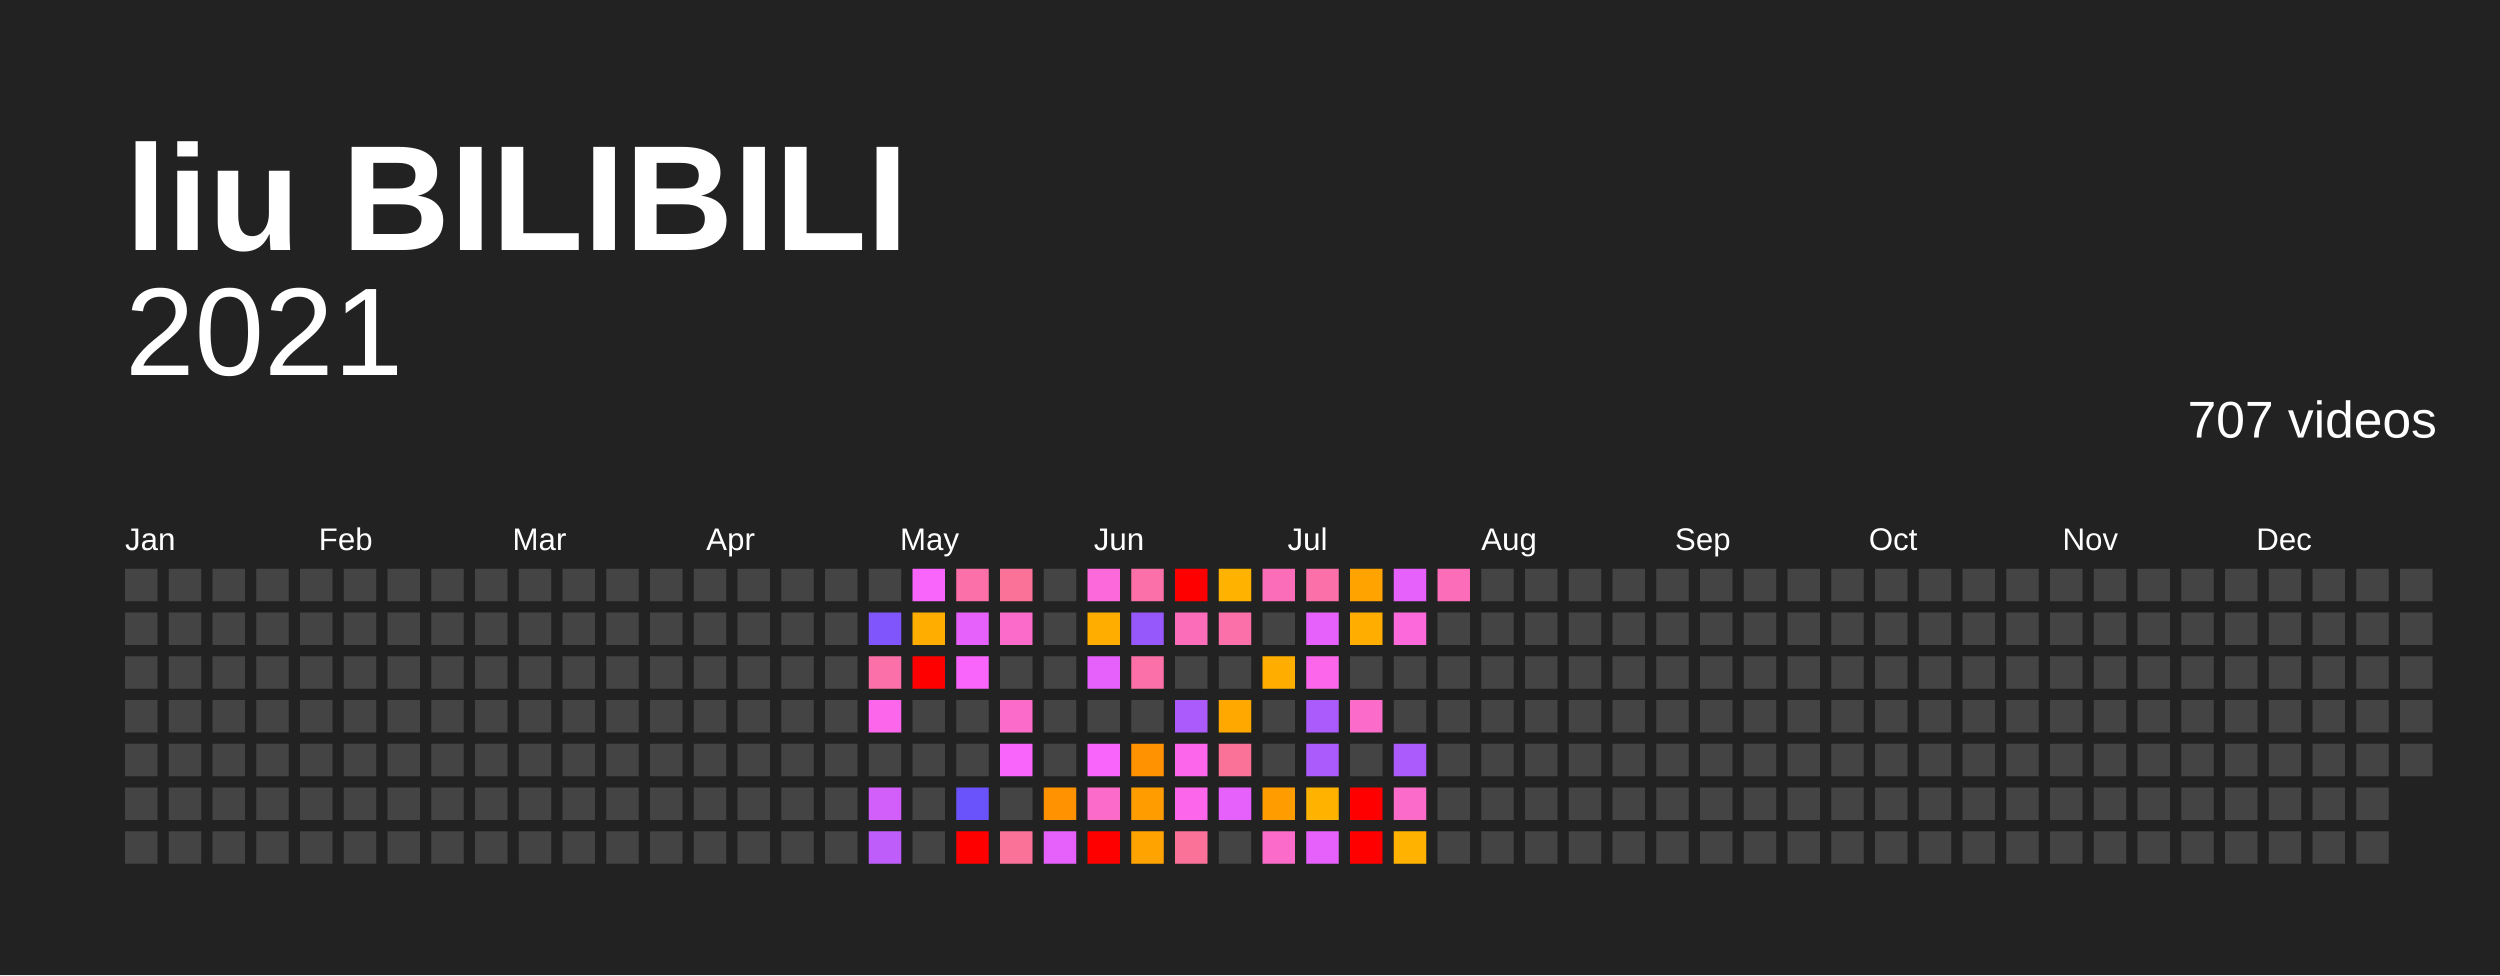
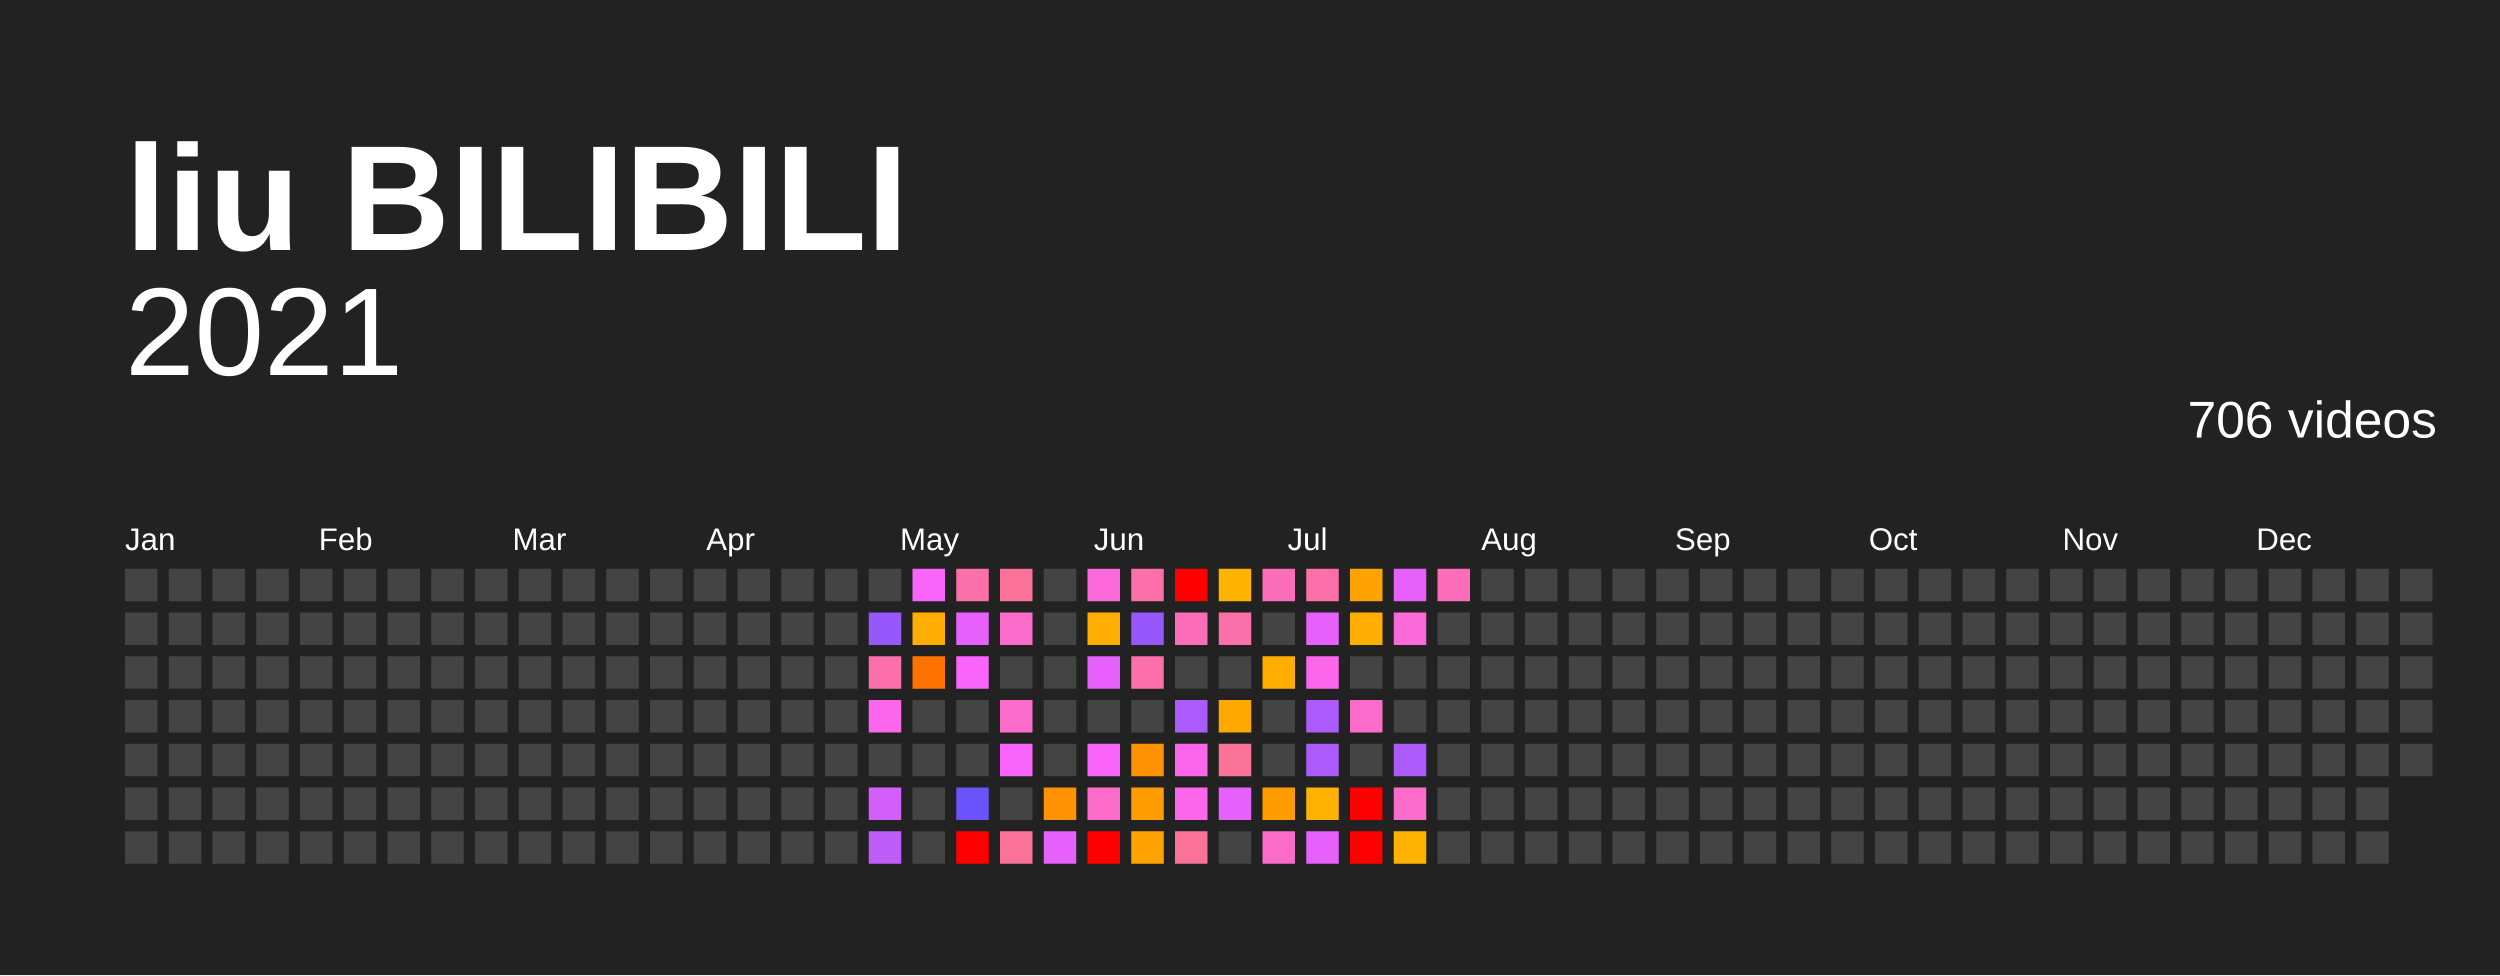
<svg xmlns="http://www.w3.org/2000/svg" baseProfile="full" height="78mm" version="1.1" viewBox="0,0,200,78" width="200mm">
  <defs />
  <rect fill="#222222" height="78" width="200" x="0" y="0" />
  <text fill="#FFFFFF" style="font-size:12px; font-family:Arial; font-weight:bold;" x="10" y="20">liu BILIBILI</text>
  <text alignment-baseline="hanging" fill="#FFFFFF" style="font-size:10.0px; font-family:Arial;" x="10" y="30">2021</text>
-   <text alignment-baseline="hanging" fill="#FFFFFF" style="font-size:4.125px; font-family:Arial;" x="175" y="35">707 videos</text>
+   <text alignment-baseline="hanging" fill="#FFFFFF" style="font-size:4.125px; font-family:Arial;" x="175" y="35">706 videos</text>
  <text fill="#FFFFFF" style="font-size:2.5px; font-family:Arial" x="10.0" y="44">Jan</text>
  <text fill="#FFFFFF" style="font-size:2.5px; font-family:Arial" x="25.5" y="44">Feb</text>
  <text fill="#FFFFFF" style="font-size:2.5px; font-family:Arial" x="41.0" y="44">Mar</text>
  <text fill="#FFFFFF" style="font-size:2.5px; font-family:Arial" x="56.5" y="44">Apr</text>
  <text fill="#FFFFFF" style="font-size:2.5px; font-family:Arial" x="72.0" y="44">May</text>
  <text fill="#FFFFFF" style="font-size:2.5px; font-family:Arial" x="87.5" y="44">Jun</text>
  <text fill="#FFFFFF" style="font-size:2.5px; font-family:Arial" x="103.0" y="44">Jul</text>
  <text fill="#FFFFFF" style="font-size:2.5px; font-family:Arial" x="118.5" y="44">Aug</text>
  <text fill="#FFFFFF" style="font-size:2.5px; font-family:Arial" x="134.0" y="44">Sep</text>
  <text fill="#FFFFFF" style="font-size:2.5px; font-family:Arial" x="149.5" y="44">Oct</text>
  <text fill="#FFFFFF" style="font-size:2.5px; font-family:Arial" x="165.0" y="44">Nov</text>
  <text fill="#FFFFFF" style="font-size:2.5px; font-family:Arial" x="180.5" y="44">Dec</text>
  <rect fill="#444444" height="2.6" width="2.6" x="10.0" y="45.5" />
  <rect fill="#444444" height="2.6" width="2.6" x="10.0" y="49.0" />
  <rect fill="#444444" height="2.6" width="2.6" x="10.0" y="52.5" />
  <rect fill="#444444" height="2.6" width="2.6" x="10.0" y="56.0" />
  <rect fill="#444444" height="2.6" width="2.6" x="10.0" y="59.5" />
  <rect fill="#444444" height="2.6" width="2.6" x="10.0" y="63.0" />
  <rect fill="#444444" height="2.6" width="2.6" x="10.0" y="66.5" />
  <rect fill="#444444" height="2.6" width="2.6" x="13.5" y="45.5" />
  <rect fill="#444444" height="2.6" width="2.6" x="13.5" y="49.0" />
  <rect fill="#444444" height="2.6" width="2.6" x="13.5" y="52.5" />
  <rect fill="#444444" height="2.6" width="2.6" x="13.5" y="56.0" />
  <rect fill="#444444" height="2.6" width="2.6" x="13.5" y="59.5" />
  <rect fill="#444444" height="2.6" width="2.6" x="13.5" y="63.0" />
  <rect fill="#444444" height="2.6" width="2.6" x="13.5" y="66.5" />
  <rect fill="#444444" height="2.6" width="2.6" x="17.0" y="45.5" />
  <rect fill="#444444" height="2.6" width="2.6" x="17.0" y="49.0" />
  <rect fill="#444444" height="2.6" width="2.6" x="17.0" y="52.5" />
  <rect fill="#444444" height="2.6" width="2.6" x="17.0" y="56.0" />
  <rect fill="#444444" height="2.6" width="2.6" x="17.0" y="59.5" />
  <rect fill="#444444" height="2.6" width="2.6" x="17.0" y="63.0" />
  <rect fill="#444444" height="2.6" width="2.6" x="17.0" y="66.5" />
  <rect fill="#444444" height="2.6" width="2.6" x="20.5" y="45.5" />
  <rect fill="#444444" height="2.6" width="2.6" x="20.5" y="49.0" />
  <rect fill="#444444" height="2.6" width="2.6" x="20.5" y="52.5" />
  <rect fill="#444444" height="2.6" width="2.6" x="20.5" y="56.0" />
  <rect fill="#444444" height="2.6" width="2.6" x="20.5" y="59.5" />
  <rect fill="#444444" height="2.6" width="2.6" x="20.5" y="63.0" />
  <rect fill="#444444" height="2.6" width="2.6" x="20.5" y="66.5" />
  <rect fill="#444444" height="2.6" width="2.6" x="24.0" y="45.5" />
  <rect fill="#444444" height="2.6" width="2.6" x="24.0" y="49.0" />
  <rect fill="#444444" height="2.6" width="2.6" x="24.0" y="52.5" />
  <rect fill="#444444" height="2.6" width="2.6" x="24.0" y="56.0" />
  <rect fill="#444444" height="2.6" width="2.6" x="24.0" y="59.5" />
  <rect fill="#444444" height="2.6" width="2.6" x="24.0" y="63.0" />
  <rect fill="#444444" height="2.6" width="2.6" x="24.0" y="66.5" />
  <rect fill="#444444" height="2.6" width="2.6" x="27.5" y="45.5" />
  <rect fill="#444444" height="2.6" width="2.6" x="27.5" y="49.0" />
  <rect fill="#444444" height="2.6" width="2.6" x="27.5" y="52.5" />
  <rect fill="#444444" height="2.6" width="2.6" x="27.5" y="56.0" />
  <rect fill="#444444" height="2.6" width="2.6" x="27.5" y="59.5" />
  <rect fill="#444444" height="2.6" width="2.6" x="27.5" y="63.0" />
  <rect fill="#444444" height="2.6" width="2.6" x="27.5" y="66.5" />
  <rect fill="#444444" height="2.6" width="2.6" x="31.0" y="45.5" />
  <rect fill="#444444" height="2.6" width="2.6" x="31.0" y="49.0" />
  <rect fill="#444444" height="2.6" width="2.6" x="31.0" y="52.5" />
  <rect fill="#444444" height="2.6" width="2.6" x="31.0" y="56.0" />
  <rect fill="#444444" height="2.6" width="2.6" x="31.0" y="59.5" />
  <rect fill="#444444" height="2.6" width="2.6" x="31.0" y="63.0" />
  <rect fill="#444444" height="2.6" width="2.6" x="31.0" y="66.5" />
  <rect fill="#444444" height="2.6" width="2.6" x="34.5" y="45.5" />
  <rect fill="#444444" height="2.6" width="2.6" x="34.5" y="49.0" />
  <rect fill="#444444" height="2.6" width="2.6" x="34.5" y="52.5" />
  <rect fill="#444444" height="2.6" width="2.6" x="34.5" y="56.0" />
  <rect fill="#444444" height="2.6" width="2.6" x="34.5" y="59.5" />
  <rect fill="#444444" height="2.6" width="2.6" x="34.5" y="63.0" />
  <rect fill="#444444" height="2.6" width="2.6" x="34.5" y="66.5" />
  <rect fill="#444444" height="2.6" width="2.6" x="38.0" y="45.5" />
  <rect fill="#444444" height="2.6" width="2.6" x="38.0" y="49.0" />
  <rect fill="#444444" height="2.6" width="2.6" x="38.0" y="52.5" />
  <rect fill="#444444" height="2.6" width="2.6" x="38.0" y="56.0" />
  <rect fill="#444444" height="2.6" width="2.6" x="38.0" y="59.5" />
  <rect fill="#444444" height="2.6" width="2.6" x="38.0" y="63.0" />
  <rect fill="#444444" height="2.6" width="2.6" x="38.0" y="66.5" />
  <rect fill="#444444" height="2.6" width="2.6" x="41.5" y="45.5" />
  <rect fill="#444444" height="2.6" width="2.6" x="41.5" y="49.0" />
  <rect fill="#444444" height="2.6" width="2.6" x="41.5" y="52.5" />
  <rect fill="#444444" height="2.6" width="2.6" x="41.5" y="56.0" />
  <rect fill="#444444" height="2.6" width="2.6" x="41.5" y="59.5" />
  <rect fill="#444444" height="2.6" width="2.6" x="41.5" y="63.0" />
  <rect fill="#444444" height="2.6" width="2.6" x="41.5" y="66.5" />
  <rect fill="#444444" height="2.6" width="2.6" x="45.0" y="45.5" />
  <rect fill="#444444" height="2.6" width="2.6" x="45.0" y="49.0" />
  <rect fill="#444444" height="2.6" width="2.6" x="45.0" y="52.5" />
  <rect fill="#444444" height="2.6" width="2.6" x="45.0" y="56.0" />
  <rect fill="#444444" height="2.6" width="2.6" x="45.0" y="59.5" />
  <rect fill="#444444" height="2.6" width="2.6" x="45.0" y="63.0" />
  <rect fill="#444444" height="2.6" width="2.6" x="45.0" y="66.5" />
  <rect fill="#444444" height="2.6" width="2.6" x="48.5" y="45.5" />
  <rect fill="#444444" height="2.6" width="2.6" x="48.5" y="49.0" />
  <rect fill="#444444" height="2.6" width="2.6" x="48.5" y="52.5" />
  <rect fill="#444444" height="2.6" width="2.6" x="48.5" y="56.0" />
  <rect fill="#444444" height="2.6" width="2.6" x="48.5" y="59.5" />
  <rect fill="#444444" height="2.6" width="2.6" x="48.5" y="63.0" />
  <rect fill="#444444" height="2.6" width="2.6" x="48.5" y="66.5" />
  <rect fill="#444444" height="2.6" width="2.6" x="52.0" y="45.5" />
  <rect fill="#444444" height="2.6" width="2.6" x="52.0" y="49.0" />
  <rect fill="#444444" height="2.6" width="2.6" x="52.0" y="52.5" />
  <rect fill="#444444" height="2.6" width="2.6" x="52.0" y="56.0" />
  <rect fill="#444444" height="2.6" width="2.6" x="52.0" y="59.5" />
  <rect fill="#444444" height="2.6" width="2.6" x="52.0" y="63.0" />
  <rect fill="#444444" height="2.6" width="2.6" x="52.0" y="66.5" />
  <rect fill="#444444" height="2.6" width="2.6" x="55.5" y="45.5" />
  <rect fill="#444444" height="2.6" width="2.6" x="55.5" y="49.0" />
  <rect fill="#444444" height="2.6" width="2.6" x="55.5" y="52.5" />
  <rect fill="#444444" height="2.6" width="2.6" x="55.5" y="56.0" />
  <rect fill="#444444" height="2.6" width="2.6" x="55.5" y="59.5" />
  <rect fill="#444444" height="2.6" width="2.6" x="55.5" y="63.0" />
  <rect fill="#444444" height="2.6" width="2.6" x="55.5" y="66.5" />
  <rect fill="#444444" height="2.6" width="2.6" x="59.0" y="45.5" />
  <rect fill="#444444" height="2.6" width="2.6" x="59.0" y="49.0" />
  <rect fill="#444444" height="2.6" width="2.6" x="59.0" y="52.5" />
  <rect fill="#444444" height="2.6" width="2.6" x="59.0" y="56.0" />
  <rect fill="#444444" height="2.6" width="2.6" x="59.0" y="59.5" />
  <rect fill="#444444" height="2.6" width="2.6" x="59.0" y="63.0" />
  <rect fill="#444444" height="2.6" width="2.6" x="59.0" y="66.5" />
  <rect fill="#444444" height="2.6" width="2.6" x="62.5" y="45.5" />
  <rect fill="#444444" height="2.6" width="2.6" x="62.5" y="49.0" />
  <rect fill="#444444" height="2.6" width="2.6" x="62.5" y="52.5" />
  <rect fill="#444444" height="2.6" width="2.6" x="62.5" y="56.0" />
  <rect fill="#444444" height="2.6" width="2.6" x="62.5" y="59.5" />
  <rect fill="#444444" height="2.6" width="2.6" x="62.5" y="63.0" />
  <rect fill="#444444" height="2.6" width="2.6" x="62.5" y="66.5" />
  <rect fill="#444444" height="2.6" width="2.6" x="66.0" y="45.5" />
  <rect fill="#444444" height="2.6" width="2.6" x="66.0" y="49.0" />
  <rect fill="#444444" height="2.6" width="2.6" x="66.0" y="52.5" />
  <rect fill="#444444" height="2.6" width="2.6" x="66.0" y="56.0" />
  <rect fill="#444444" height="2.6" width="2.6" x="66.0" y="59.5" />
  <rect fill="#444444" height="2.6" width="2.6" x="66.0" y="63.0" />
  <rect fill="#444444" height="2.6" width="2.6" x="66.0" y="66.5" />
  <rect fill="#444444" height="2.6" width="2.6" x="69.5" y="45.5" />
-   <rect fill="#8055fb" height="2.6" width="2.6" x="69.5" y="49.0" />
+   <rect fill="#9658fb" height="2.6" width="2.6" x="69.5" y="49.0" />
  <rect fill="#fb70a8" height="2.6" width="2.6" x="69.5" y="52.5" />
  <rect fill="#fb66eb" height="2.6" width="2.6" x="69.5" y="56.0" />
  <rect fill="#444444" height="2.6" width="2.6" x="69.5" y="59.5" />
  <rect fill="#d35ffb" height="2.6" width="2.6" x="69.5" y="63.0" />
  <rect fill="#bf5dfb" height="2.6" width="2.6" x="69.5" y="66.5" />
  <rect fill="#f964fb" height="2.6" width="2.6" x="73.0" y="45.5" />
  <rect fill="#ffae00" height="2.6" width="2.6" x="73.0" y="49.0" />
-   <rect fill="red" height="2.6" width="2.6" x="73.0" y="52.5" />
+   <rect fill="#ff7200" height="2.6" width="2.6" x="73.0" y="52.5" />
  <rect fill="#444444" height="2.6" width="2.6" x="73.0" y="56.0" />
  <rect fill="#444444" height="2.6" width="2.6" x="73.0" y="59.5" />
  <rect fill="#444444" height="2.6" width="2.6" x="73.0" y="63.0" />
  <rect fill="#444444" height="2.6" width="2.6" x="73.0" y="66.5" />
  <rect fill="#fb70a8" height="2.6" width="2.6" x="76.5" y="45.5" />
  <rect fill="#e661fb" height="2.6" width="2.6" x="76.5" y="49.0" />
  <rect fill="#f964fb" height="2.6" width="2.6" x="76.5" y="52.5" />
  <rect fill="#444444" height="2.6" width="2.6" x="76.5" y="56.0" />
  <rect fill="#444444" height="2.6" width="2.6" x="76.5" y="59.5" />
  <rect fill="#6a53fb" height="2.6" width="2.6" x="76.5" y="63.0" />
  <rect fill="red" height="2.6" width="2.6" x="76.5" y="66.5" />
  <rect fill="#fb7299" height="2.6" width="2.6" x="80.0" y="45.5" />
  <rect fill="#fb6bc9" height="2.6" width="2.6" x="80.0" y="49.0" />
  <rect fill="#444444" height="2.6" width="2.6" x="80.0" y="52.5" />
  <rect fill="#fb6bc9" height="2.6" width="2.6" x="80.0" y="56.0" />
  <rect fill="#f964fb" height="2.6" width="2.6" x="80.0" y="59.5" />
  <rect fill="#444444" height="2.6" width="2.6" x="80.0" y="63.0" />
  <rect fill="#fb7299" height="2.6" width="2.6" x="80.0" y="66.5" />
  <rect fill="#444444" height="2.6" width="2.6" x="83.5" y="45.5" />
  <rect fill="#444444" height="2.6" width="2.6" x="83.5" y="49.0" />
  <rect fill="#444444" height="2.6" width="2.6" x="83.5" y="52.5" />
  <rect fill="#444444" height="2.6" width="2.6" x="83.5" y="56.0" />
  <rect fill="#444444" height="2.6" width="2.6" x="83.5" y="59.5" />
  <rect fill="#ff9200" height="2.6" width="2.6" x="83.5" y="63.0" />
  <rect fill="#e661fb" height="2.6" width="2.6" x="83.5" y="66.5" />
  <rect fill="#fb69da" height="2.6" width="2.6" x="87.0" y="45.5" />
  <rect fill="#ffae00" height="2.6" width="2.6" x="87.0" y="49.0" />
  <rect fill="#e661fb" height="2.6" width="2.6" x="87.0" y="52.5" />
  <rect fill="#444444" height="2.6" width="2.6" x="87.0" y="56.0" />
  <rect fill="#f964fb" height="2.6" width="2.6" x="87.0" y="59.5" />
  <rect fill="#fb6bc9" height="2.6" width="2.6" x="87.0" y="63.0" />
  <rect fill="red" height="2.6" width="2.6" x="87.0" y="66.5" />
  <rect fill="#fb70a8" height="2.6" width="2.6" x="90.5" y="45.5" />
  <rect fill="#9658fb" height="2.6" width="2.6" x="90.5" y="49.0" />
  <rect fill="#fb70a8" height="2.6" width="2.6" x="90.5" y="52.5" />
  <rect fill="#444444" height="2.6" width="2.6" x="90.5" y="56.0" />
  <rect fill="#ff9200" height="2.6" width="2.6" x="90.5" y="59.5" />
  <rect fill="#ff9d00" height="2.6" width="2.6" x="90.5" y="63.0" />
  <rect fill="#ffa300" height="2.6" width="2.6" x="90.5" y="66.5" />
  <rect fill="red" height="2.6" width="2.6" x="94.0" y="45.5" />
  <rect fill="#fb6db8" height="2.6" width="2.6" x="94.0" y="49.0" />
  <rect fill="#444444" height="2.6" width="2.6" x="94.0" y="52.5" />
  <rect fill="#ab5afb" height="2.6" width="2.6" x="94.0" y="56.0" />
  <rect fill="#fb66eb" height="2.6" width="2.6" x="94.0" y="59.5" />
  <rect fill="#fb66eb" height="2.6" width="2.6" x="94.0" y="63.0" />
  <rect fill="#fb7299" height="2.6" width="2.6" x="94.0" y="66.5" />
  <rect fill="#ffb300" height="2.6" width="2.6" x="97.5" y="45.5" />
  <rect fill="#fb70a8" height="2.6" width="2.6" x="97.5" y="49.0" />
  <rect fill="#444444" height="2.6" width="2.6" x="97.5" y="52.5" />
  <rect fill="#ffa800" height="2.6" width="2.6" x="97.5" y="56.0" />
  <rect fill="#fb7299" height="2.6" width="2.6" x="97.5" y="59.5" />
  <rect fill="#e661fb" height="2.6" width="2.6" x="97.5" y="63.0" />
  <rect fill="#444444" height="2.6" width="2.6" x="97.5" y="66.5" />
  <rect fill="#fb6db8" height="2.6" width="2.6" x="101.0" y="45.5" />
  <rect fill="#444444" height="2.6" width="2.6" x="101.0" y="49.0" />
  <rect fill="#ffae00" height="2.6" width="2.6" x="101.0" y="52.5" />
  <rect fill="#444444" height="2.6" width="2.6" x="101.0" y="56.0" />
  <rect fill="#444444" height="2.6" width="2.6" x="101.0" y="59.5" />
  <rect fill="#ff9d00" height="2.6" width="2.6" x="101.0" y="63.0" />
  <rect fill="#fb6bc9" height="2.6" width="2.6" x="101.0" y="66.5" />
  <rect fill="#fb70a8" height="2.6" width="2.6" x="104.5" y="45.5" />
  <rect fill="#e661fb" height="2.6" width="2.6" x="104.5" y="49.0" />
  <rect fill="#fb66eb" height="2.6" width="2.6" x="104.5" y="52.5" />
  <rect fill="#ab5afb" height="2.6" width="2.6" x="104.5" y="56.0" />
  <rect fill="#ab5afb" height="2.6" width="2.6" x="104.5" y="59.5" />
  <rect fill="#ffb300" height="2.6" width="2.6" x="104.5" y="63.0" />
  <rect fill="#e661fb" height="2.6" width="2.6" x="104.5" y="66.5" />
  <rect fill="#ffa300" height="2.6" width="2.6" x="108.0" y="45.5" />
  <rect fill="#ffae00" height="2.6" width="2.6" x="108.0" y="49.0" />
  <rect fill="#444444" height="2.6" width="2.6" x="108.0" y="52.5" />
  <rect fill="#fb6bc9" height="2.6" width="2.6" x="108.0" y="56.0" />
  <rect fill="#444444" height="2.6" width="2.6" x="108.0" y="59.5" />
  <rect fill="red" height="2.6" width="2.6" x="108.0" y="63.0" />
  <rect fill="red" height="2.6" width="2.6" x="108.0" y="66.5" />
  <rect fill="#e661fb" height="2.6" width="2.6" x="111.5" y="45.5" />
  <rect fill="#fb69da" height="2.6" width="2.6" x="111.5" y="49.0" />
  <rect fill="#444444" height="2.6" width="2.6" x="111.5" y="52.5" />
  <rect fill="#444444" height="2.6" width="2.6" x="111.5" y="56.0" />
  <rect fill="#ab5afb" height="2.6" width="2.6" x="111.5" y="59.5" />
  <rect fill="#fb6bc9" height="2.6" width="2.6" x="111.5" y="63.0" />
  <rect fill="#ffb300" height="2.6" width="2.6" x="111.5" y="66.5" />
  <rect fill="#fb6db8" height="2.6" width="2.6" x="115.0" y="45.5" />
  <rect fill="#444444" height="2.6" width="2.6" x="115.0" y="49.0" />
  <rect fill="#444444" height="2.6" width="2.6" x="115.0" y="52.5" />
  <rect fill="#444444" height="2.6" width="2.6" x="115.0" y="56.0" />
  <rect fill="#444444" height="2.6" width="2.6" x="115.0" y="59.5" />
  <rect fill="#444444" height="2.6" width="2.6" x="115.0" y="63.0" />
  <rect fill="#444444" height="2.6" width="2.6" x="115.0" y="66.5" />
  <rect fill="#444444" height="2.6" width="2.6" x="118.5" y="45.5" />
  <rect fill="#444444" height="2.6" width="2.6" x="118.5" y="49.0" />
  <rect fill="#444444" height="2.6" width="2.6" x="118.5" y="52.5" />
  <rect fill="#444444" height="2.6" width="2.6" x="118.5" y="56.0" />
  <rect fill="#444444" height="2.6" width="2.6" x="118.5" y="59.5" />
  <rect fill="#444444" height="2.6" width="2.6" x="118.5" y="63.0" />
  <rect fill="#444444" height="2.6" width="2.6" x="118.5" y="66.5" />
  <rect fill="#444444" height="2.6" width="2.6" x="122.0" y="45.5" />
  <rect fill="#444444" height="2.6" width="2.6" x="122.0" y="49.0" />
  <rect fill="#444444" height="2.6" width="2.6" x="122.0" y="52.5" />
  <rect fill="#444444" height="2.6" width="2.6" x="122.0" y="56.0" />
  <rect fill="#444444" height="2.6" width="2.6" x="122.0" y="59.5" />
  <rect fill="#444444" height="2.6" width="2.6" x="122.0" y="63.0" />
  <rect fill="#444444" height="2.6" width="2.6" x="122.0" y="66.5" />
  <rect fill="#444444" height="2.6" width="2.6" x="125.5" y="45.5" />
  <rect fill="#444444" height="2.6" width="2.6" x="125.5" y="49.0" />
  <rect fill="#444444" height="2.6" width="2.6" x="125.5" y="52.5" />
  <rect fill="#444444" height="2.6" width="2.6" x="125.5" y="56.0" />
  <rect fill="#444444" height="2.6" width="2.6" x="125.5" y="59.5" />
  <rect fill="#444444" height="2.6" width="2.6" x="125.5" y="63.0" />
  <rect fill="#444444" height="2.6" width="2.6" x="125.5" y="66.5" />
  <rect fill="#444444" height="2.6" width="2.6" x="129.0" y="45.5" />
  <rect fill="#444444" height="2.6" width="2.6" x="129.0" y="49.0" />
  <rect fill="#444444" height="2.6" width="2.6" x="129.0" y="52.5" />
  <rect fill="#444444" height="2.6" width="2.6" x="129.0" y="56.0" />
  <rect fill="#444444" height="2.6" width="2.6" x="129.0" y="59.5" />
  <rect fill="#444444" height="2.6" width="2.6" x="129.0" y="63.0" />
  <rect fill="#444444" height="2.6" width="2.6" x="129.0" y="66.5" />
  <rect fill="#444444" height="2.6" width="2.6" x="132.5" y="45.5" />
  <rect fill="#444444" height="2.6" width="2.6" x="132.5" y="49.0" />
  <rect fill="#444444" height="2.6" width="2.6" x="132.5" y="52.5" />
  <rect fill="#444444" height="2.6" width="2.6" x="132.5" y="56.0" />
  <rect fill="#444444" height="2.6" width="2.6" x="132.5" y="59.5" />
  <rect fill="#444444" height="2.6" width="2.6" x="132.5" y="63.0" />
  <rect fill="#444444" height="2.6" width="2.6" x="132.5" y="66.5" />
  <rect fill="#444444" height="2.6" width="2.6" x="136.0" y="45.5" />
  <rect fill="#444444" height="2.6" width="2.6" x="136.0" y="49.0" />
  <rect fill="#444444" height="2.6" width="2.6" x="136.0" y="52.5" />
  <rect fill="#444444" height="2.6" width="2.6" x="136.0" y="56.0" />
  <rect fill="#444444" height="2.6" width="2.6" x="136.0" y="59.5" />
  <rect fill="#444444" height="2.6" width="2.6" x="136.0" y="63.0" />
  <rect fill="#444444" height="2.6" width="2.6" x="136.0" y="66.5" />
  <rect fill="#444444" height="2.6" width="2.6" x="139.5" y="45.5" />
  <rect fill="#444444" height="2.6" width="2.6" x="139.5" y="49.0" />
  <rect fill="#444444" height="2.6" width="2.6" x="139.5" y="52.5" />
  <rect fill="#444444" height="2.6" width="2.6" x="139.5" y="56.0" />
  <rect fill="#444444" height="2.6" width="2.6" x="139.5" y="59.5" />
  <rect fill="#444444" height="2.6" width="2.6" x="139.5" y="63.0" />
  <rect fill="#444444" height="2.6" width="2.6" x="139.5" y="66.5" />
  <rect fill="#444444" height="2.6" width="2.6" x="143.0" y="45.5" />
  <rect fill="#444444" height="2.6" width="2.6" x="143.0" y="49.0" />
  <rect fill="#444444" height="2.6" width="2.6" x="143.0" y="52.5" />
  <rect fill="#444444" height="2.6" width="2.6" x="143.0" y="56.0" />
  <rect fill="#444444" height="2.6" width="2.6" x="143.0" y="59.5" />
  <rect fill="#444444" height="2.6" width="2.6" x="143.0" y="63.0" />
  <rect fill="#444444" height="2.6" width="2.6" x="143.0" y="66.5" />
  <rect fill="#444444" height="2.6" width="2.6" x="146.5" y="45.5" />
  <rect fill="#444444" height="2.6" width="2.6" x="146.5" y="49.0" />
  <rect fill="#444444" height="2.6" width="2.6" x="146.5" y="52.5" />
  <rect fill="#444444" height="2.6" width="2.6" x="146.5" y="56.0" />
  <rect fill="#444444" height="2.6" width="2.6" x="146.5" y="59.5" />
  <rect fill="#444444" height="2.6" width="2.6" x="146.5" y="63.0" />
  <rect fill="#444444" height="2.6" width="2.6" x="146.5" y="66.5" />
  <rect fill="#444444" height="2.6" width="2.6" x="150.0" y="45.5" />
  <rect fill="#444444" height="2.6" width="2.6" x="150.0" y="49.0" />
  <rect fill="#444444" height="2.6" width="2.6" x="150.0" y="52.5" />
  <rect fill="#444444" height="2.6" width="2.6" x="150.0" y="56.0" />
  <rect fill="#444444" height="2.6" width="2.6" x="150.0" y="59.5" />
  <rect fill="#444444" height="2.6" width="2.6" x="150.0" y="63.0" />
  <rect fill="#444444" height="2.6" width="2.6" x="150.0" y="66.5" />
  <rect fill="#444444" height="2.6" width="2.6" x="153.5" y="45.5" />
  <rect fill="#444444" height="2.6" width="2.6" x="153.5" y="49.0" />
  <rect fill="#444444" height="2.6" width="2.6" x="153.5" y="52.5" />
  <rect fill="#444444" height="2.6" width="2.6" x="153.5" y="56.0" />
  <rect fill="#444444" height="2.6" width="2.6" x="153.5" y="59.5" />
  <rect fill="#444444" height="2.6" width="2.6" x="153.5" y="63.0" />
  <rect fill="#444444" height="2.6" width="2.6" x="153.5" y="66.5" />
  <rect fill="#444444" height="2.6" width="2.6" x="157.0" y="45.5" />
  <rect fill="#444444" height="2.6" width="2.6" x="157.0" y="49.0" />
  <rect fill="#444444" height="2.6" width="2.6" x="157.0" y="52.5" />
  <rect fill="#444444" height="2.6" width="2.6" x="157.0" y="56.0" />
  <rect fill="#444444" height="2.6" width="2.6" x="157.0" y="59.5" />
  <rect fill="#444444" height="2.6" width="2.6" x="157.0" y="63.0" />
  <rect fill="#444444" height="2.6" width="2.6" x="157.0" y="66.5" />
  <rect fill="#444444" height="2.6" width="2.6" x="160.5" y="45.5" />
  <rect fill="#444444" height="2.6" width="2.6" x="160.5" y="49.0" />
  <rect fill="#444444" height="2.6" width="2.6" x="160.5" y="52.5" />
  <rect fill="#444444" height="2.6" width="2.6" x="160.5" y="56.0" />
  <rect fill="#444444" height="2.6" width="2.6" x="160.5" y="59.5" />
  <rect fill="#444444" height="2.6" width="2.6" x="160.5" y="63.0" />
  <rect fill="#444444" height="2.6" width="2.6" x="160.5" y="66.5" />
  <rect fill="#444444" height="2.6" width="2.6" x="164.0" y="45.5" />
  <rect fill="#444444" height="2.6" width="2.6" x="164.0" y="49.0" />
  <rect fill="#444444" height="2.6" width="2.6" x="164.0" y="52.5" />
  <rect fill="#444444" height="2.6" width="2.6" x="164.0" y="56.0" />
  <rect fill="#444444" height="2.6" width="2.6" x="164.0" y="59.5" />
  <rect fill="#444444" height="2.6" width="2.6" x="164.0" y="63.0" />
  <rect fill="#444444" height="2.6" width="2.6" x="164.0" y="66.5" />
  <rect fill="#444444" height="2.6" width="2.6" x="167.5" y="45.5" />
  <rect fill="#444444" height="2.6" width="2.6" x="167.5" y="49.0" />
  <rect fill="#444444" height="2.6" width="2.6" x="167.5" y="52.5" />
  <rect fill="#444444" height="2.6" width="2.6" x="167.5" y="56.0" />
  <rect fill="#444444" height="2.6" width="2.6" x="167.5" y="59.5" />
  <rect fill="#444444" height="2.6" width="2.6" x="167.5" y="63.0" />
  <rect fill="#444444" height="2.6" width="2.6" x="167.5" y="66.5" />
  <rect fill="#444444" height="2.6" width="2.6" x="171.0" y="45.5" />
  <rect fill="#444444" height="2.6" width="2.6" x="171.0" y="49.0" />
  <rect fill="#444444" height="2.6" width="2.6" x="171.0" y="52.5" />
  <rect fill="#444444" height="2.6" width="2.6" x="171.0" y="56.0" />
  <rect fill="#444444" height="2.6" width="2.6" x="171.0" y="59.5" />
  <rect fill="#444444" height="2.6" width="2.6" x="171.0" y="63.0" />
  <rect fill="#444444" height="2.6" width="2.6" x="171.0" y="66.5" />
  <rect fill="#444444" height="2.6" width="2.6" x="174.5" y="45.5" />
  <rect fill="#444444" height="2.6" width="2.6" x="174.5" y="49.0" />
  <rect fill="#444444" height="2.6" width="2.6" x="174.5" y="52.5" />
  <rect fill="#444444" height="2.6" width="2.6" x="174.5" y="56.0" />
  <rect fill="#444444" height="2.6" width="2.6" x="174.5" y="59.5" />
  <rect fill="#444444" height="2.6" width="2.6" x="174.5" y="63.0" />
  <rect fill="#444444" height="2.6" width="2.6" x="174.5" y="66.5" />
  <rect fill="#444444" height="2.6" width="2.6" x="178.0" y="45.5" />
  <rect fill="#444444" height="2.6" width="2.6" x="178.0" y="49.0" />
  <rect fill="#444444" height="2.6" width="2.6" x="178.0" y="52.5" />
  <rect fill="#444444" height="2.6" width="2.6" x="178.0" y="56.0" />
  <rect fill="#444444" height="2.6" width="2.6" x="178.0" y="59.5" />
  <rect fill="#444444" height="2.6" width="2.6" x="178.0" y="63.0" />
  <rect fill="#444444" height="2.6" width="2.6" x="178.0" y="66.5" />
  <rect fill="#444444" height="2.6" width="2.6" x="181.5" y="45.5" />
  <rect fill="#444444" height="2.6" width="2.6" x="181.5" y="49.0" />
  <rect fill="#444444" height="2.6" width="2.6" x="181.5" y="52.5" />
  <rect fill="#444444" height="2.6" width="2.6" x="181.5" y="56.0" />
  <rect fill="#444444" height="2.6" width="2.6" x="181.5" y="59.5" />
  <rect fill="#444444" height="2.6" width="2.6" x="181.5" y="63.0" />
  <rect fill="#444444" height="2.6" width="2.6" x="181.5" y="66.5" />
  <rect fill="#444444" height="2.6" width="2.6" x="185.0" y="45.5" />
  <rect fill="#444444" height="2.6" width="2.6" x="185.0" y="49.0" />
  <rect fill="#444444" height="2.6" width="2.6" x="185.0" y="52.5" />
  <rect fill="#444444" height="2.6" width="2.6" x="185.0" y="56.0" />
  <rect fill="#444444" height="2.6" width="2.6" x="185.0" y="59.5" />
  <rect fill="#444444" height="2.6" width="2.6" x="185.0" y="63.0" />
  <rect fill="#444444" height="2.6" width="2.6" x="185.0" y="66.5" />
  <rect fill="#444444" height="2.6" width="2.6" x="188.5" y="45.5" />
  <rect fill="#444444" height="2.6" width="2.6" x="188.5" y="49.0" />
  <rect fill="#444444" height="2.6" width="2.6" x="188.5" y="52.5" />
  <rect fill="#444444" height="2.6" width="2.6" x="188.5" y="56.0" />
  <rect fill="#444444" height="2.6" width="2.6" x="188.5" y="59.5" />
  <rect fill="#444444" height="2.6" width="2.6" x="188.5" y="63.0" />
  <rect fill="#444444" height="2.6" width="2.6" x="188.5" y="66.5" />
  <rect fill="#444444" height="2.6" width="2.6" x="192.0" y="45.5" />
  <rect fill="#444444" height="2.6" width="2.6" x="192.0" y="49.0" />
  <rect fill="#444444" height="2.6" width="2.6" x="192.0" y="52.5" />
  <rect fill="#444444" height="2.6" width="2.6" x="192.0" y="56.0" />
  <rect fill="#444444" height="2.6" width="2.6" x="192.0" y="59.5" />
</svg>
